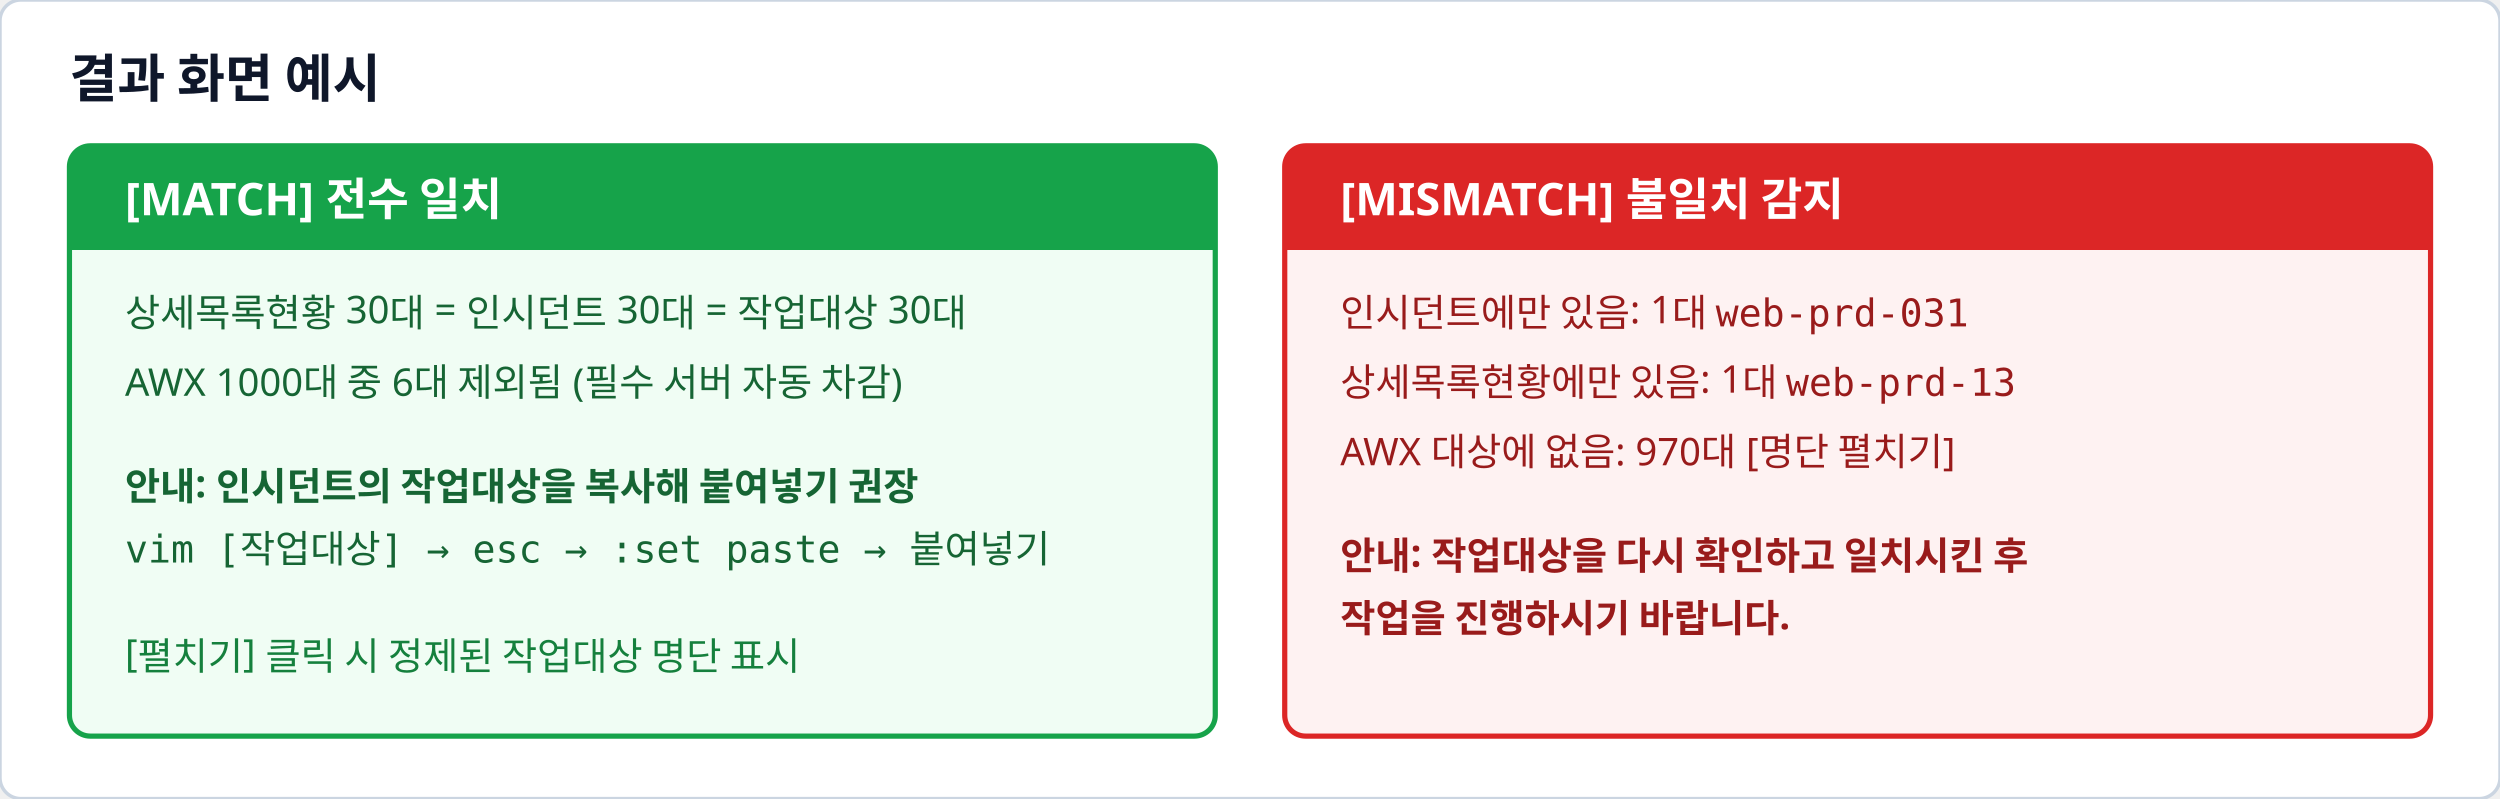
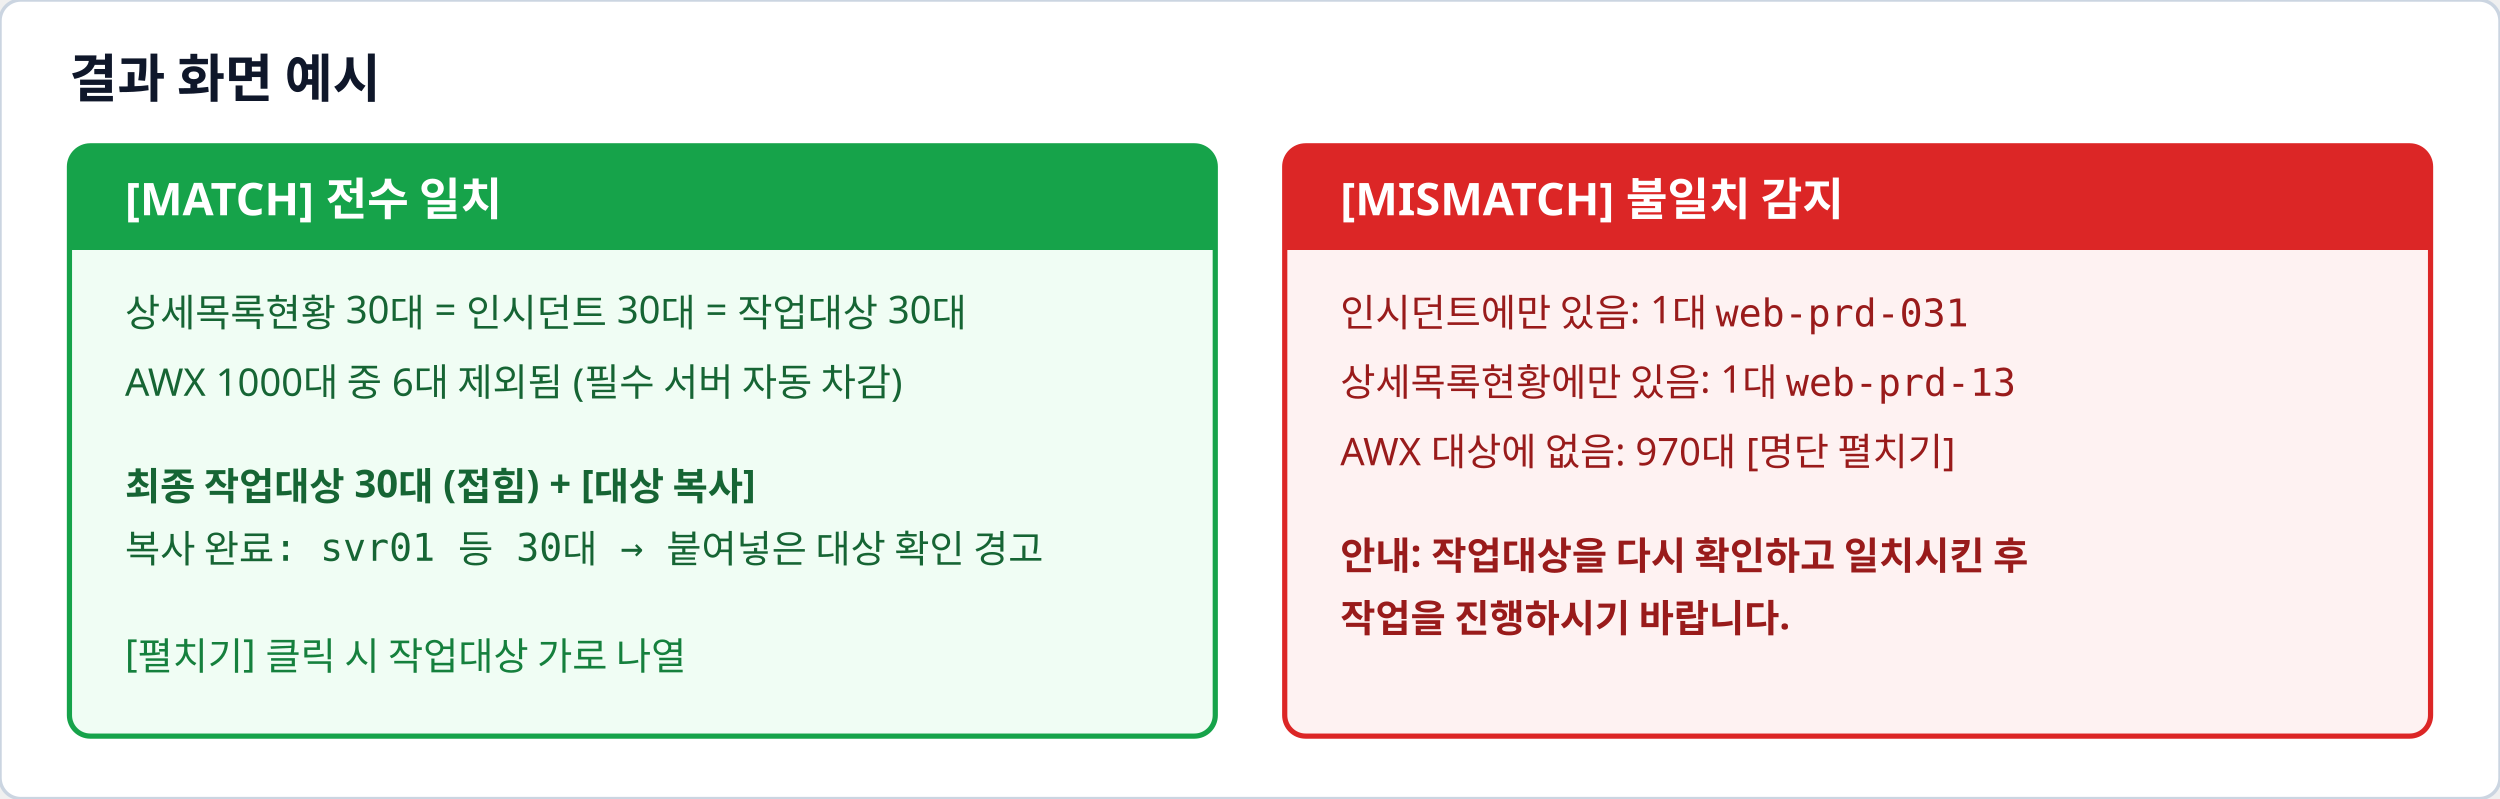
<svg xmlns="http://www.w3.org/2000/svg" viewBox="0 0 720 230" width="720" height="230" font-family="'Malgun Gothic','Pretendard',sans-serif">
  <rect width="720" height="230" fill="#ffffff" stroke="#cbd5e1" rx="6" />
  <text x="20" y="28" font-size="15" font-weight="700" fill="#0f172a">결과 화면 예시</text>
  <rect x="20" y="42" width="330" height="170" fill="#f0fdf4" stroke="#16a34a" stroke-width="1.5" rx="6" />
  <rect x="20" y="42" width="330" height="30" fill="#16a34a" rx="6" />
  <rect x="20" y="62" width="330" height="10" fill="#16a34a" />
  <text x="36" y="62" font-size="13" font-weight="700" fill="#fff">[MATCH] 전수 일치</text>
  <g font-size="11" fill="#166534">
    <text x="36" y="94">상세목록현황 30대 = 인시던트 30대 = 작업대상 30대</text>
    <text x="36" y="114">AWX 1000대 중 6대 제외됨 (필수 서버 자동 차감)</text>
-     <text x="36" y="144" font-weight="700">안내: 인시던트의 작업대상을 복사해 붙여넣기 권장</text>
-     <text x="36" y="162" font-family="Consolas,monospace">vim [작업대상] → esc → :set paste → 붙여넣기</text>
-     <text x="36" y="192" fill="#15803d">[펼치기] 클릭 시 정제된 작업대상 명단 표시</text>
+     <text x="36" y="144" font-weight="700">최종 작업대상 30대 (접힘) + [대상 복사]</text>
+     <text x="36" y="162" font-family="Consolas,monospace">복사 완료: svr01 등 30대 → 붙여넣은 대상 확인 경고</text>
+     <text x="36" y="192" fill="#15803d">[펼치기] 클릭 시 작업대상 가로 나열</text>
  </g>
  <rect x="370" y="42" width="330" height="170" fill="#fef2f2" stroke="#dc2626" stroke-width="1.5" rx="6" />
  <rect x="370" y="42" width="330" height="30" fill="#dc2626" rx="6" />
  <rect x="370" y="62" width="330" height="10" fill="#dc2626" />
  <text x="386" y="62" font-size="13" font-weight="700" fill="#fff">[MISMATCH] 불일치 감지</text>
  <g font-size="11" fill="#991b1b">
    <text x="386" y="94">인시던트에만 있음: 1대   <tspan font-family="Consolas,monospace">web-prd-031</tspan>
    </text>
    <text x="386" y="114">상세목록현황에만 있음: 1대   <tspan font-family="Consolas,monospace">web-prd-13</tspan>
    </text>
    <text x="386" y="134">AWX 대상에 없음: 970대   [명단 펼치기]</text>
    <text x="386" y="164" font-weight="700">안내: 작업대상을 다시 확인하고 일치시킨 후</text>
    <text x="386" y="182" font-weight="700">작업을 진행하시기 바랍니다.</text>
  </g>
</svg>
